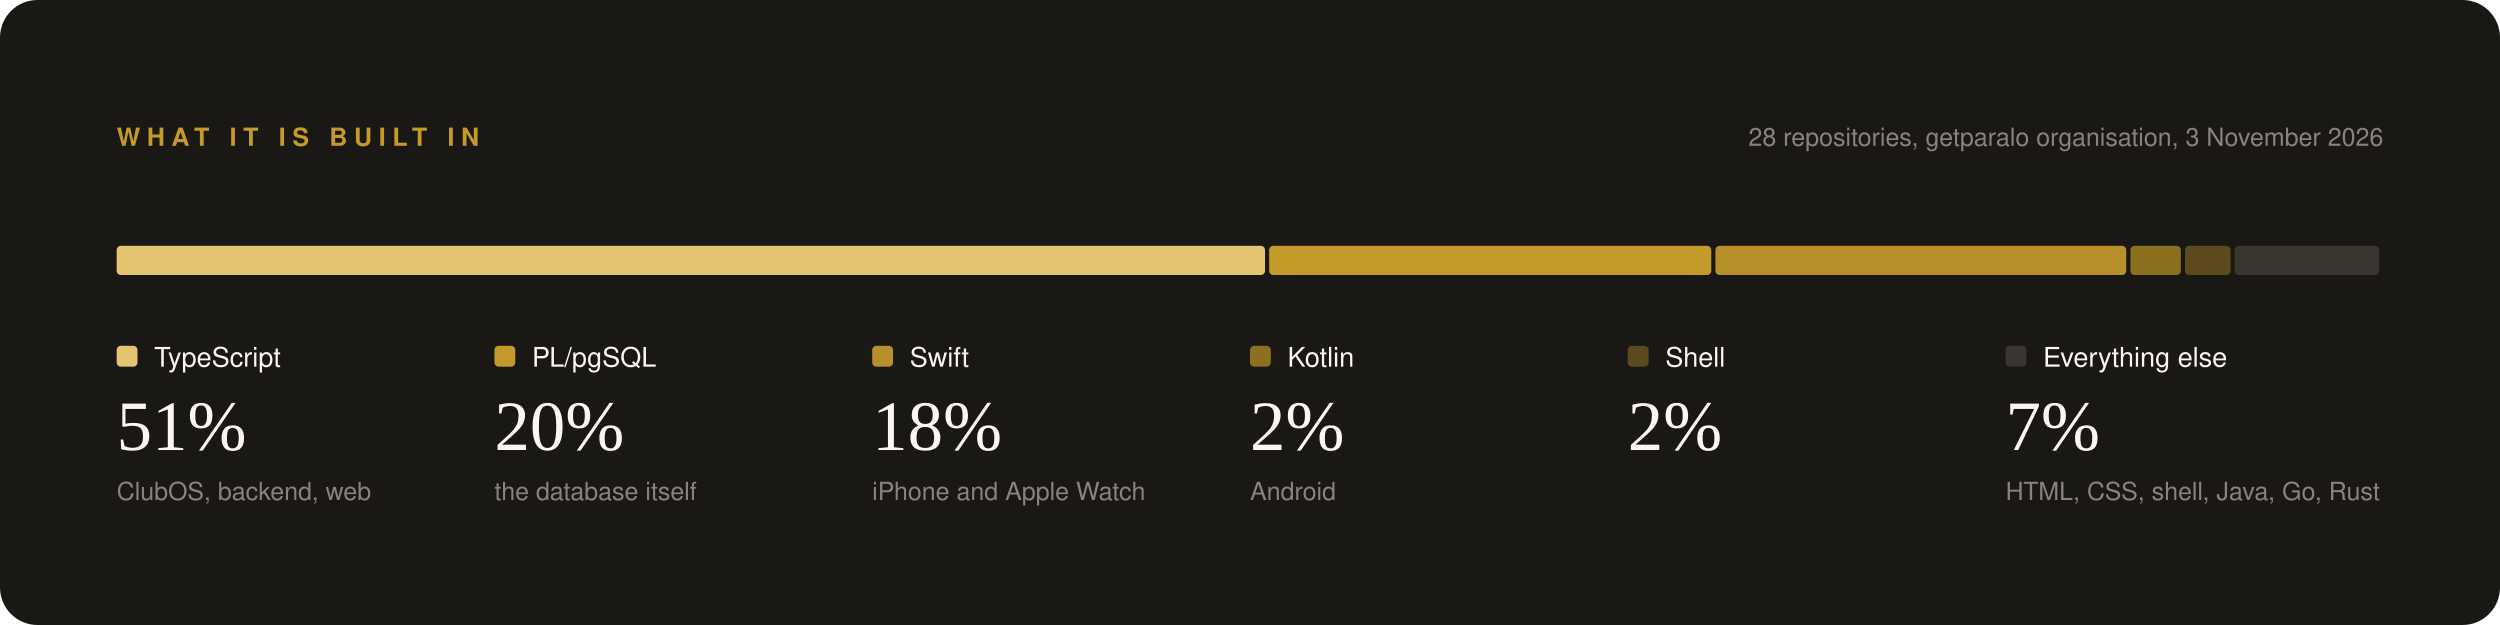
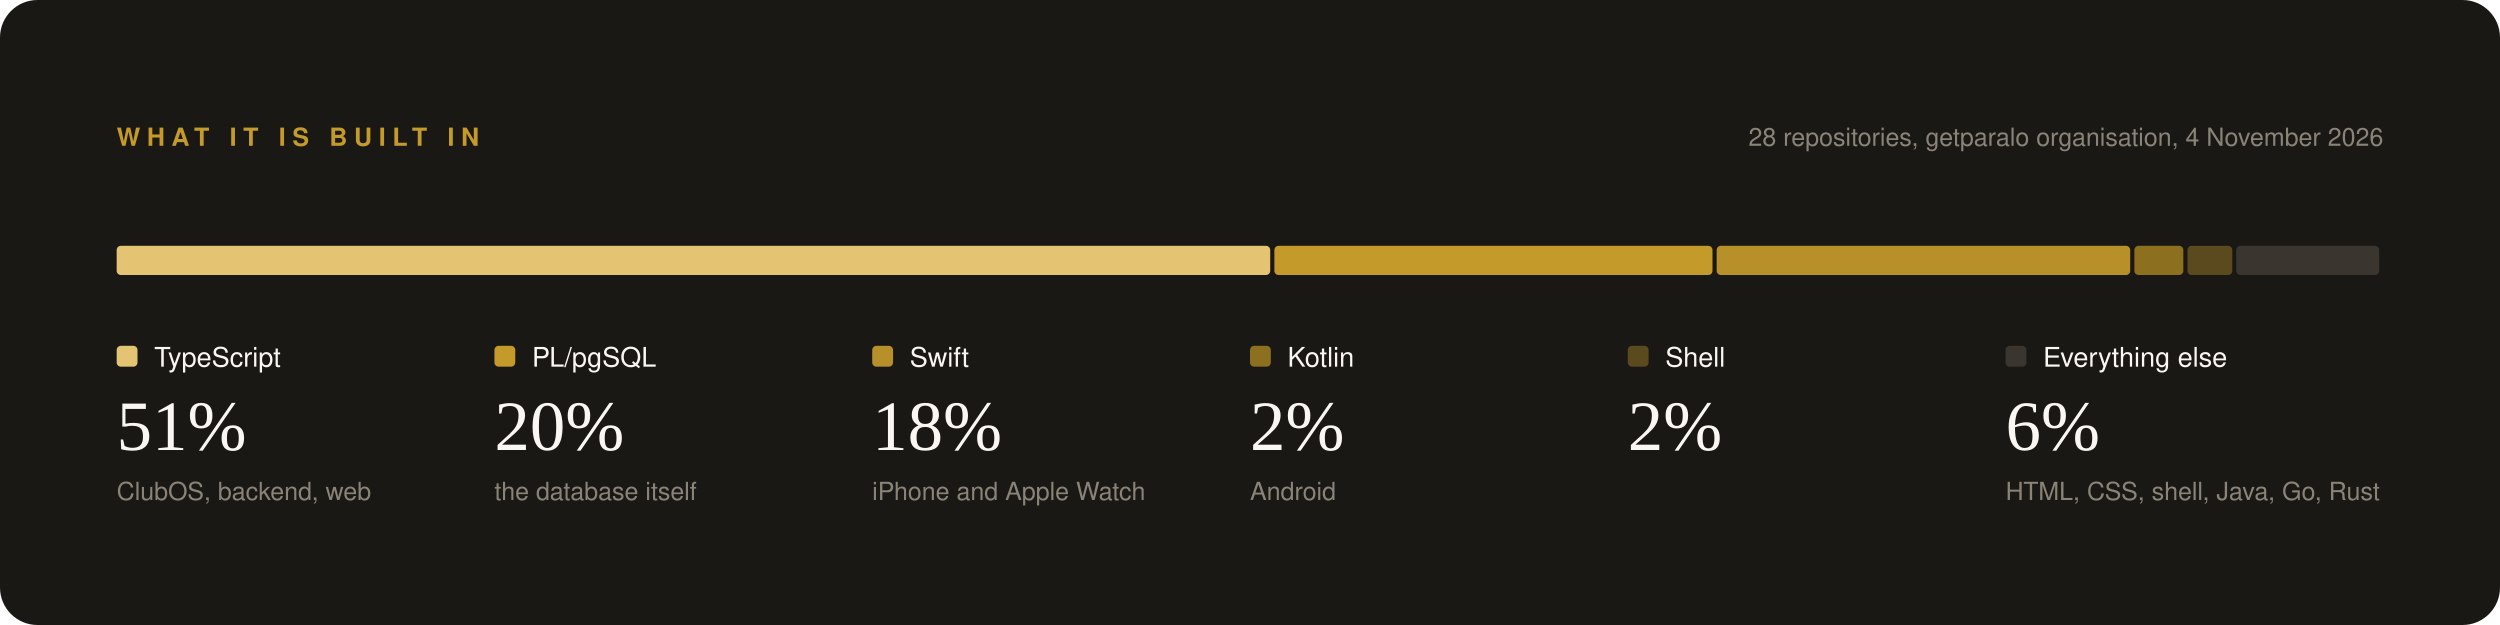
<svg xmlns="http://www.w3.org/2000/svg" width="1200" height="300" viewBox="0 0 1200 300" role="img" aria-label="Languages across Paralo repositories">
  <rect width="1200" height="300" rx="18" fill="#1A1815" />
  <text x="56" y="70" font-family="-apple-system, 'Helvetica Neue', Helvetica, Arial, sans-serif" font-size="12" letter-spacing="3.2" font-weight="600" fill="#C49A2A">WHAT IT IS BUILT IN</text>
-   <text x="1144" y="70" text-anchor="end" font-family="-apple-system, 'Helvetica Neue', Helvetica, Arial, sans-serif" font-size="12" fill="#8A8378">28 repositories, getparalo organisation, 3 November 2026</text>
-   <rect x="56.0" y="118" width="551.2" height="14" rx="2" fill="#E4C373">
-     <animate attributeName="width" values="0;0;551.2" keyTimes="0;0.125;1" dur="0.80s" begin="0s" fill="freeze" calcMode="spline" keySplines="0 0 1 1;0.2 0.7 0.2 1" />
+   <text x="1144" y="70" text-anchor="end" font-family="-apple-system, 'Helvetica Neue', Helvetica, Arial, sans-serif" font-size="12" fill="#8A8378">28 repositories, getparalo organisation, 4 November 2026</text>
+   <rect x="56.0" y="118" width="553.7" height="14" rx="2" fill="#E4C373">
+     <animate attributeName="width" values="0;0;553.7" keyTimes="0;0.125;1" dur="0.80s" begin="0s" fill="freeze" calcMode="spline" keySplines="0 0 1 1;0.2 0.7 0.2 1" />
  </rect>
-   <rect x="609.2" y="118" width="212.2" height="14" rx="2" fill="#C49A2A">
-     <animate attributeName="width" values="0;0;212.2" keyTimes="0;0.239;1" dur="0.92s" begin="0s" fill="freeze" calcMode="spline" keySplines="0 0 1 1;0.2 0.7 0.2 1" />
+   <rect x="611.7" y="118" width="210.3" height="14" rx="2" fill="#C49A2A">
+     <animate attributeName="width" values="0;0;210.3" keyTimes="0;0.239;1" dur="0.92s" begin="0s" fill="freeze" calcMode="spline" keySplines="0 0 1 1;0.2 0.7 0.2 1" />
  </rect>
-   <rect x="823.4" y="118" width="197.2" height="14" rx="2" fill="#B8902A">
-     <animate attributeName="width" values="0;0;197.2" keyTimes="0;0.327;1" dur="1.04s" begin="0s" fill="freeze" calcMode="spline" keySplines="0 0 1 1;0.2 0.7 0.2 1" />
+   <rect x="824.0" y="118" width="198.5" height="14" rx="2" fill="#B8902A">
+     <animate attributeName="width" values="0;0;198.5" keyTimes="0;0.327;1" dur="1.04s" begin="0s" fill="freeze" calcMode="spline" keySplines="0 0 1 1;0.2 0.7 0.2 1" />
  </rect>
-   <rect x="1022.6" y="118" width="24.2" height="14" rx="2" fill="#8C6F1F">
-     <animate attributeName="width" values="0;0;24.2" keyTimes="0;0.397;1" dur="1.16s" begin="0s" fill="freeze" calcMode="spline" keySplines="0 0 1 1;0.2 0.7 0.2 1" />
+   <rect x="1024.5" y="118" width="23.5" height="14" rx="2" fill="#8C6F1F">
+     <animate attributeName="width" values="0;0;23.5" keyTimes="0;0.397;1" dur="1.16s" begin="0s" fill="freeze" calcMode="spline" keySplines="0 0 1 1;0.2 0.7 0.2 1" />
  </rect>
-   <rect x="1048.8" y="118" width="21.9" height="14" rx="2" fill="#5B4A1E">
-     <animate attributeName="width" values="0;0;21.9" keyTimes="0;0.453;1" dur="1.28s" begin="0s" fill="freeze" calcMode="spline" keySplines="0 0 1 1;0.2 0.7 0.2 1" />
+   <rect x="1050.0" y="118" width="21.5" height="14" rx="2" fill="#5B4A1E">
+     <animate attributeName="width" values="0;0;21.5" keyTimes="0;0.453;1" dur="1.28s" begin="0s" fill="freeze" calcMode="spline" keySplines="0 0 1 1;0.2 0.7 0.2 1" />
  </rect>
-   <rect x="1072.6" y="118" width="69.4" height="14" rx="2" fill="#3A352F">
-     <animate attributeName="width" values="0;0;69.4" keyTimes="0;0.500;1" dur="1.40s" begin="0s" fill="freeze" calcMode="spline" keySplines="0 0 1 1;0.2 0.7 0.2 1" />
+   <rect x="1073.4" y="118" width="68.6" height="14" rx="2" fill="#3A352F">
+     <animate attributeName="width" values="0;0;68.6" keyTimes="0;0.500;1" dur="1.40s" begin="0s" fill="freeze" calcMode="spline" keySplines="0 0 1 1;0.2 0.7 0.2 1" />
  </rect>
  <rect x="56.0" y="166" width="10" height="10" rx="2" fill="#E4C373" />
  <text x="74.0" y="176" font-family="-apple-system, 'Helvetica Neue', Helvetica, Arial, sans-serif" font-size="13" fill="#FAF7F2">TypeScript</text>
  <text x="56.0" y="216" font-family="Georgia, 'Times New Roman', Times, serif" font-size="34" fill="#FAF7F2">51%</text>
  <text x="56.0" y="240" font-family="-apple-system, 'Helvetica Neue', Helvetica, Arial, sans-serif" font-size="12" fill="#8A8378">ClubOS, backend, web</text>
  <rect x="237.333" y="166" width="10" height="10" rx="2" fill="#C49A2A" />
  <text x="255.333" y="176" font-family="-apple-system, 'Helvetica Neue', Helvetica, Arial, sans-serif" font-size="13" fill="#FAF7F2">PL/pgSQL</text>
  <text x="237.333" y="216" font-family="Georgia, 'Times New Roman', Times, serif" font-size="34" fill="#FAF7F2">20%</text>
  <text x="237.333" y="240" font-family="-apple-system, 'Helvetica Neue', Helvetica, Arial, sans-serif" font-size="12" fill="#8A8378">the database itself</text>
  <rect x="418.667" y="166" width="10" height="10" rx="2" fill="#B8902A" />
  <text x="436.667" y="176" font-family="-apple-system, 'Helvetica Neue', Helvetica, Arial, sans-serif" font-size="13" fill="#FAF7F2">Swift</text>
  <text x="418.667" y="216" font-family="Georgia, 'Times New Roman', Times, serif" font-size="34" fill="#FAF7F2">18%</text>
  <text x="418.667" y="240" font-family="-apple-system, 'Helvetica Neue', Helvetica, Arial, sans-serif" font-size="12" fill="#8A8378">iPhone and Apple Watch</text>
  <rect x="600.0" y="166" width="10" height="10" rx="2" fill="#8C6F1F" />
  <text x="618.0" y="176" font-family="-apple-system, 'Helvetica Neue', Helvetica, Arial, sans-serif" font-size="13" fill="#FAF7F2">Kotlin</text>
  <text x="600.0" y="216" font-family="Georgia, 'Times New Roman', Times, serif" font-size="34" fill="#FAF7F2">2%</text>
  <text x="600.0" y="240" font-family="-apple-system, 'Helvetica Neue', Helvetica, Arial, sans-serif" font-size="12" fill="#8A8378">Android</text>
  <rect x="781.333" y="166" width="10" height="10" rx="2" fill="#5B4A1E" />
  <text x="799.333" y="176" font-family="-apple-system, 'Helvetica Neue', Helvetica, Arial, sans-serif" font-size="13" fill="#FAF7F2">Shell</text>
  <text x="781.333" y="216" font-family="Georgia, 'Times New Roman', Times, serif" font-size="34" fill="#FAF7F2">2%</text>
  <text x="781.333" y="240" font-family="-apple-system, 'Helvetica Neue', Helvetica, Arial, sans-serif" font-size="12" fill="#8A8378" />
  <rect x="962.667" y="166" width="10" height="10" rx="2" fill="#3A352F" />
  <text x="980.667" y="176" font-family="-apple-system, 'Helvetica Neue', Helvetica, Arial, sans-serif" font-size="13" fill="#FAF7F2">Everything else</text>
-   <text x="962.667" y="216" font-family="Georgia, 'Times New Roman', Times, serif" font-size="34" fill="#FAF7F2">7%</text>
+   <text x="962.667" y="216" font-family="Georgia, 'Times New Roman', Times, serif" font-size="34" fill="#FAF7F2">6%</text>
  <text x="962.667" y="240" font-family="-apple-system, 'Helvetica Neue', Helvetica, Arial, sans-serif" font-size="12" fill="#8A8378">HTML, CSS, shell, Java, Go, Rust</text>
</svg>
